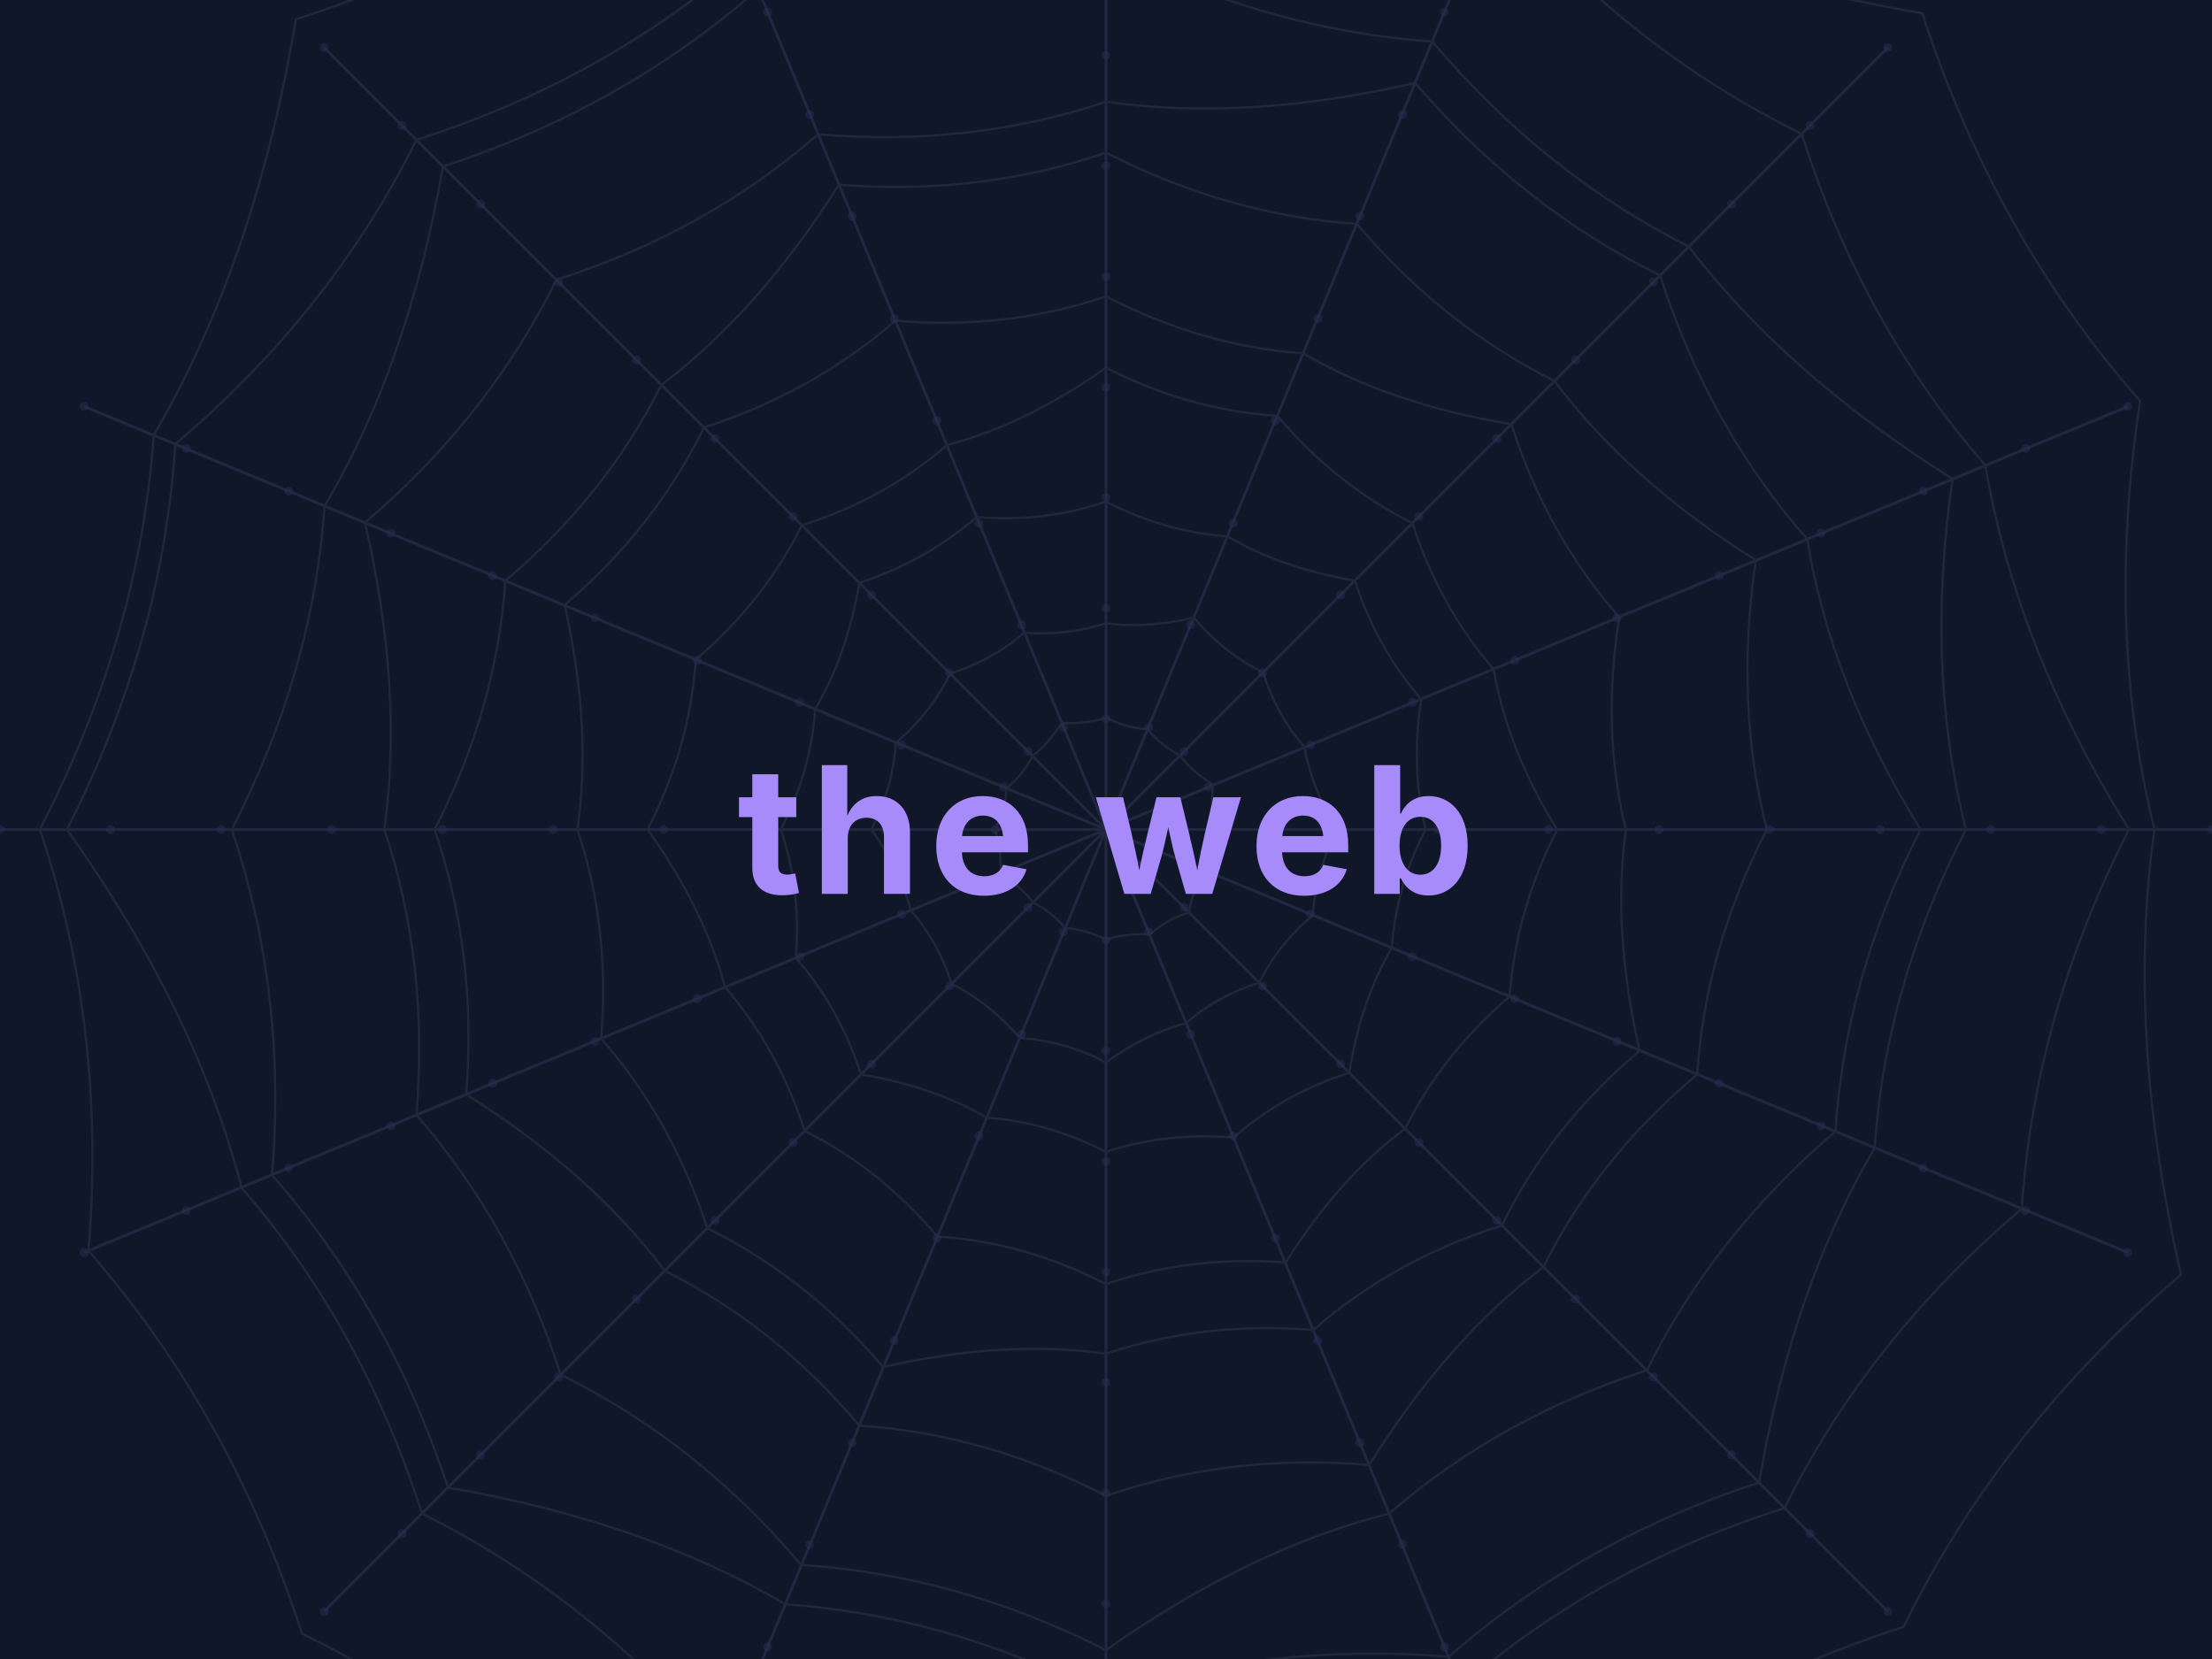
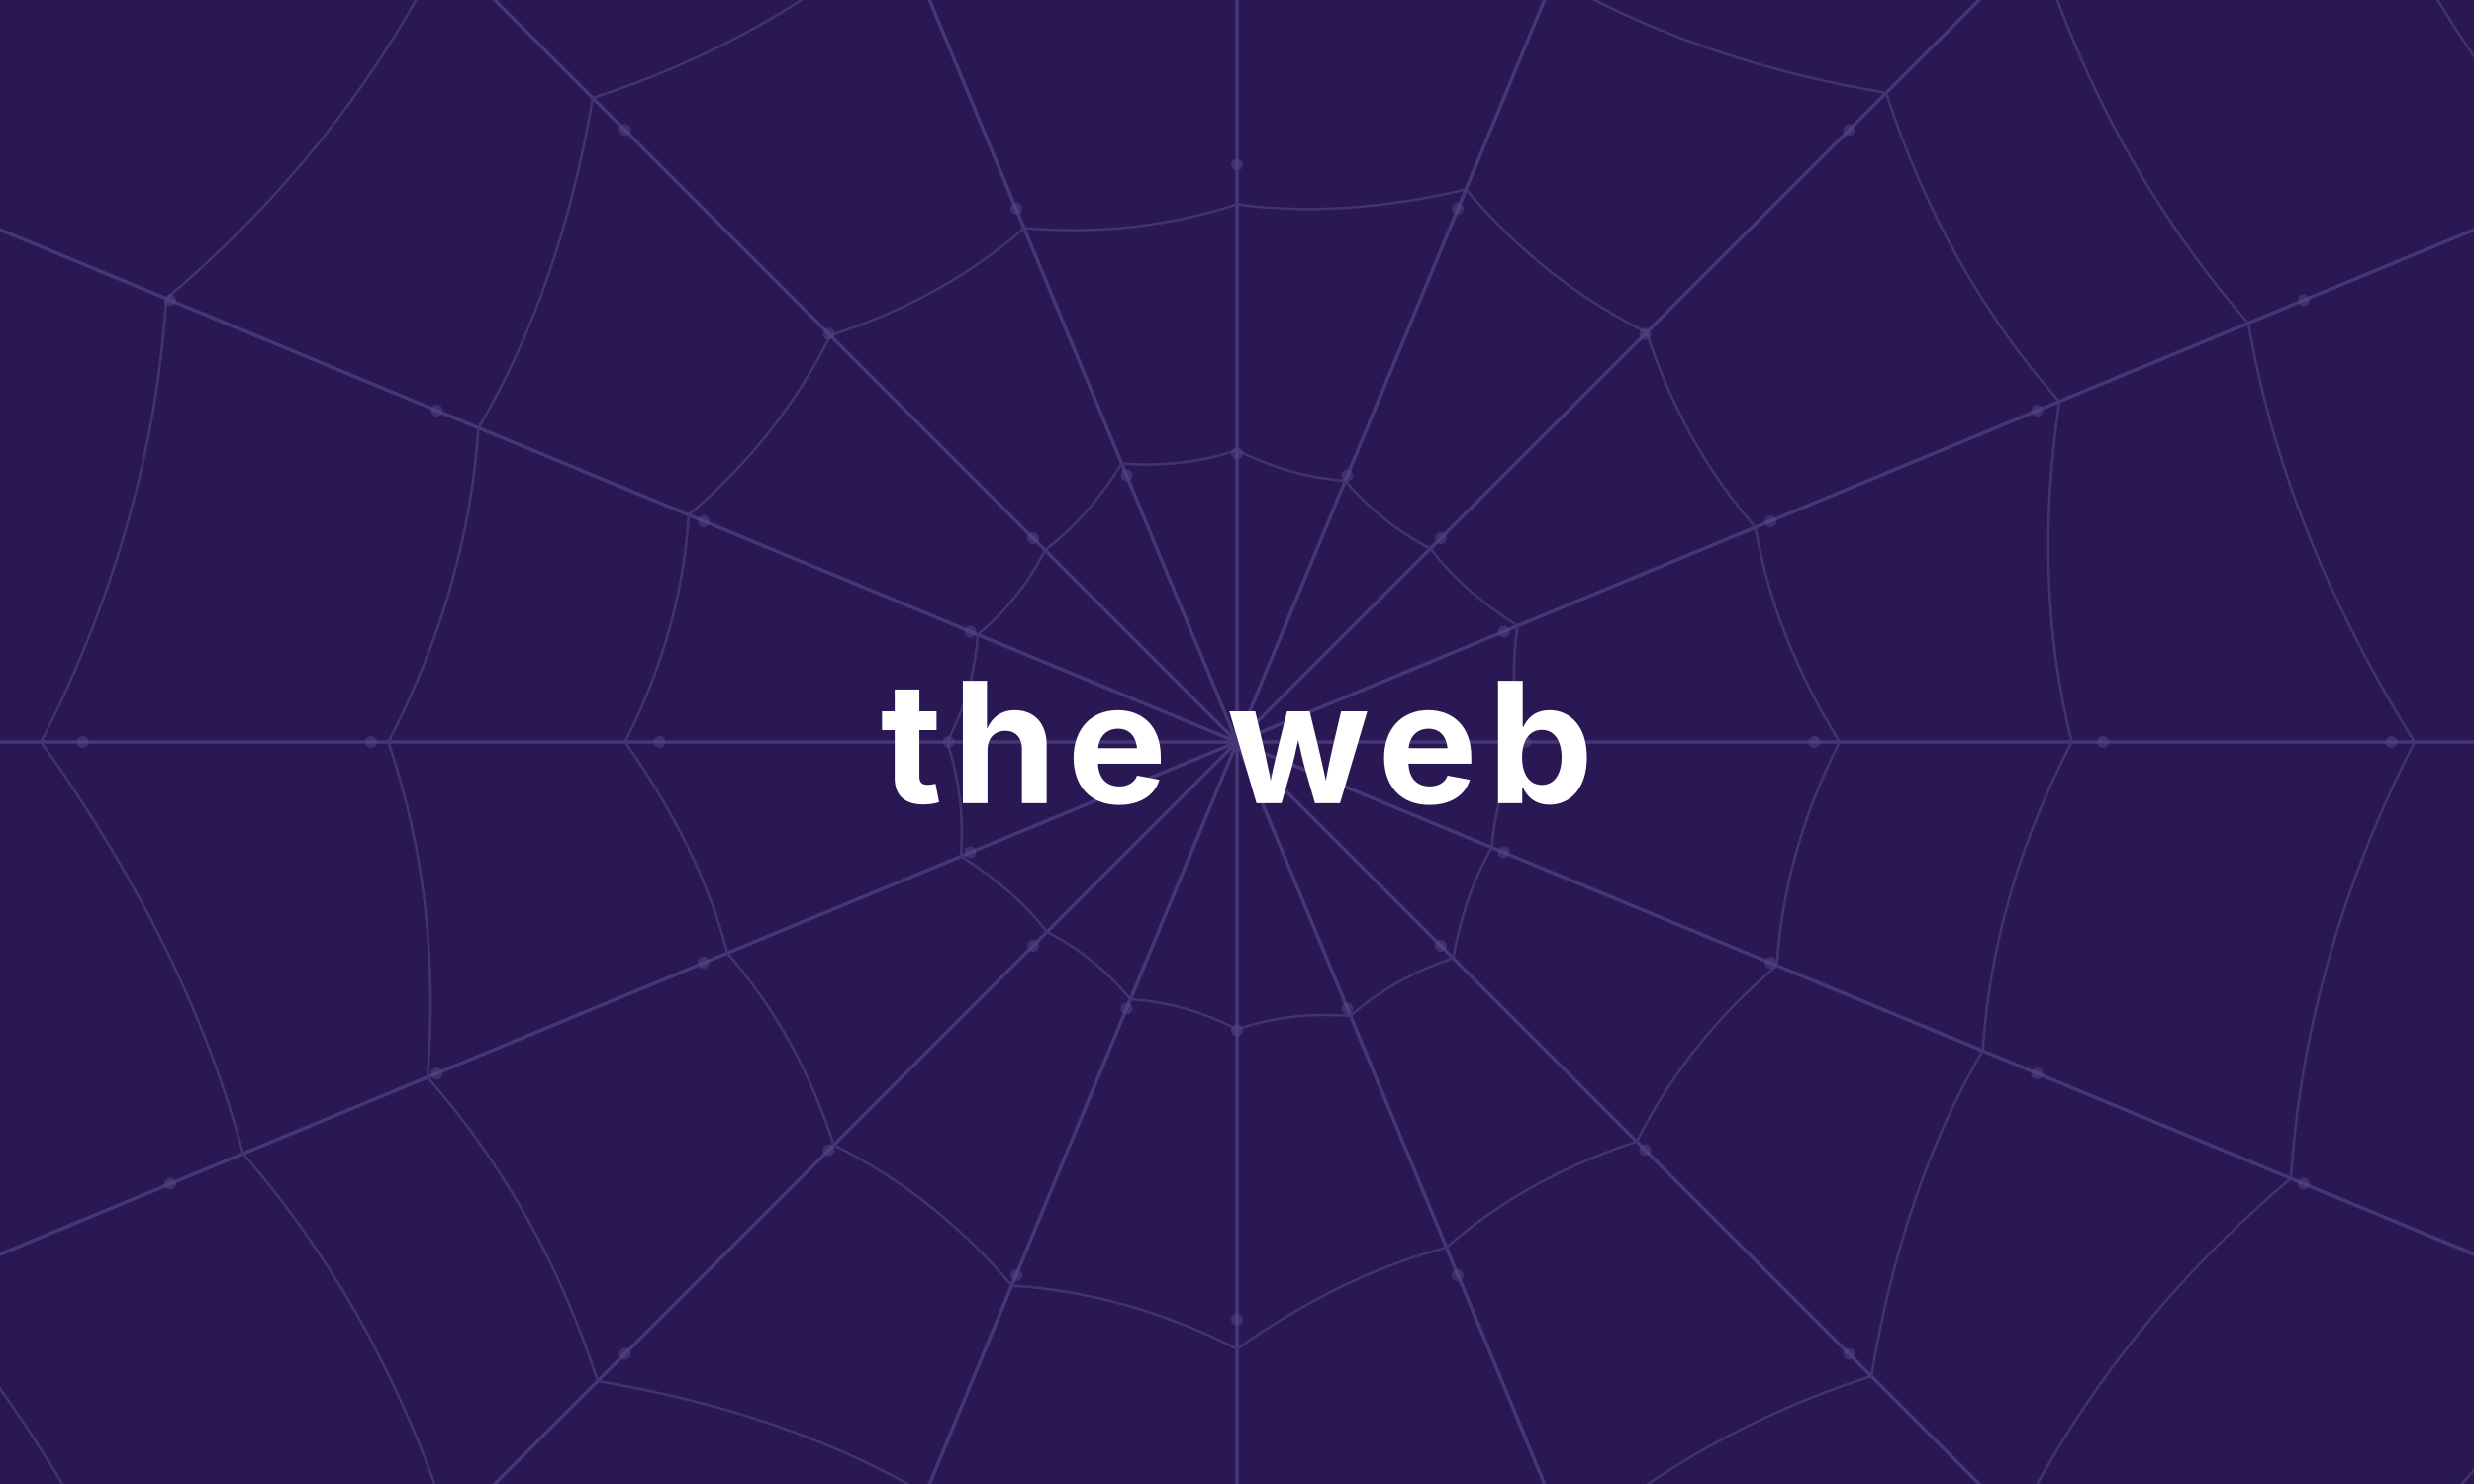
- <svg xmlns="http://www.w3.org/2000/svg" viewBox="0 0 400 300" width="400" height="300">
-   <rect width="400" height="300" fill="#0f1729" />
-   <g opacity="0.18">
-     <line x1="200" y1="150" x2="400.0" y2="150.0" stroke="#7c6fad" stroke-width="0.5" />
-     <line x1="200" y1="150" x2="384.8" y2="226.5" stroke="#7c6fad" stroke-width="0.5" />
-     <line x1="200" y1="150" x2="341.4" y2="291.4" stroke="#7c6fad" stroke-width="0.5" />
-     <line x1="200" y1="150" x2="276.5" y2="334.8" stroke="#7c6fad" stroke-width="0.5" />
-     <line x1="200" y1="150" x2="200.0" y2="350.0" stroke="#7c6fad" stroke-width="0.5" />
-     <line x1="200" y1="150" x2="123.5" y2="334.8" stroke="#7c6fad" stroke-width="0.5" />
-     <line x1="200" y1="150" x2="58.6" y2="291.4" stroke="#7c6fad" stroke-width="0.5" />
-     <line x1="200" y1="150" x2="15.2" y2="226.5" stroke="#7c6fad" stroke-width="0.5" />
-     <line x1="200" y1="150" x2="0.0" y2="150.0" stroke="#7c6fad" stroke-width="0.5" />
-     <line x1="200" y1="150" x2="15.2" y2="73.5" stroke="#7c6fad" stroke-width="0.5" />
-     <line x1="200" y1="150" x2="58.6" y2="8.6" stroke="#7c6fad" stroke-width="0.5" />
-     <line x1="200" y1="150" x2="123.5" y2="-34.8" stroke="#7c6fad" stroke-width="0.5" />
-     <line x1="200" y1="150" x2="200.0" y2="-50.0" stroke="#7c6fad" stroke-width="0.5" />
-     <line x1="200" y1="150" x2="276.5" y2="-34.8" stroke="#7c6fad" stroke-width="0.5" />
-     <line x1="200" y1="150" x2="341.4" y2="8.6" stroke="#7c6fad" stroke-width="0.5" />
-     <line x1="200" y1="150" x2="384.8" y2="73.5" stroke="#7c6fad" stroke-width="0.5" />
-     <path d="M 219.8 150.0 Q 217.9 153.6 217.7 157.3 Q 215.8 160.5 215.0 165.0 Q 210.9 166.3 207.9 169.0 Q 203.7 168.7 200.0 169.9 Q 196.4 168.1 192.6 167.8 Q 190.1 164.8 186.8 163.2 Q 184.6 160.3 180.9 157.9 Q 181.2 153.7 179.9 150.0 Q 181.8 146.4 182.0 142.6 Q 185.1 140.0 186.7 136.7 Q 189.6 134.5 192.0 130.7 Q 196.2 131.0 200.0 129.8 Q 203.7 131.6 207.5 131.9 Q 210.1 134.9 213.4 136.6 Q 215.6 139.6 219.4 141.9 Q 218.8 146.3 219.8 150.0" fill="none" stroke="#6b7280" stroke-width="0.4" />
-     <path d="M 241.8 150.0 Q 237.9 157.5 237.4 165.5 Q 231.1 170.8 227.7 177.7 Q 220.1 180.1 214.5 185.0 Q 207.3 186.9 200.0 192.1 Q 192.4 188.2 184.4 187.7 Q 179.0 181.4 172.1 177.9 Q 169.6 170.3 164.7 164.6 Q 162.8 157.4 157.6 150.0 Q 161.5 142.3 162.0 134.3 Q 168.4 128.9 171.8 121.8 Q 179.5 119.4 185.2 114.4 Q 193.0 115.0 200.0 112.7 Q 207.2 113.7 215.9 111.7 Q 221.3 118.1 228.4 121.6 Q 230.9 129.4 235.9 135.1 Q 237.2 142.6 241.8 150.0" fill="none" stroke="#6b7280" stroke-width="0.4" />
-     <path d="M 257.8 150.0 Q 252.4 160.4 251.7 171.4 Q 246.1 180.8 244.0 194.0 Q 232.0 197.8 223.1 205.7 Q 210.9 204.7 200.0 208.3 Q 189.5 202.9 178.4 202.1 Q 168.9 196.5 155.7 194.3 Q 151.8 182.2 143.9 173.2 Q 144.9 161.0 141.2 150.0 Q 146.7 139.4 147.4 128.2 Q 153.1 118.7 155.4 105.4 Q 167.5 101.4 176.6 93.5 Q 189.0 94.5 200.0 90.7 Q 210.7 96.2 222.0 97.0 Q 231.6 102.7 245.0 105.0 Q 249.0 117.3 257.0 126.4 Q 255.1 139.0 257.8 150.0" fill="none" stroke="#6b7280" stroke-width="0.4" />
-     <path d="M 281.6 150.0 Q 274.1 164.7 273.0 180.2 Q 260.8 190.6 254.1 204.1 Q 242.1 213.0 232.5 228.3 Q 215.3 227.0 200.0 232.2 Q 185.2 224.6 169.5 223.6 Q 159.1 211.3 145.5 204.5 Q 140.7 189.6 131.1 178.5 Q 127.4 164.4 117.1 150.0 Q 124.8 135.0 125.8 119.3 Q 138.2 108.7 145.0 95.0 Q 160.1 90.2 171.2 80.5 Q 185.4 76.8 200.0 66.5 Q 215.1 74.2 231.0 75.2 Q 241.6 87.7 255.4 94.6 Q 260.3 109.7 270.1 121.0 Q 272.6 135.6 281.6 150.0" fill="none" stroke="#6b7280" stroke-width="0.4" />
-     <path d="M 294.0 150.0 Q 291.5 168.2 296.5 190.0 Q 280.3 203.7 271.6 221.6 Q 252.0 227.8 237.5 240.5 Q 217.7 238.9 200.0 244.8 Q 181.7 242.2 159.7 247.2 Q 145.9 231.0 127.9 222.1 Q 121.5 202.4 108.7 187.8 Q 110.4 167.8 104.4 150.0 Q 107.1 131.5 102.1 109.4 Q 118.4 95.5 127.3 77.3 Q 147.1 70.9 161.9 58.0 Q 182.0 59.7 200.0 53.6 Q 217.4 62.6 235.7 63.9 Q 251.4 73.1 273.3 76.7 Q 279.7 96.7 292.8 111.6 Q 289.6 132.2 294.0 150.0" fill="none" stroke="#6b7280" stroke-width="0.4" />
-     <path d="M 319.5 150.0 Q 308.4 171.6 306.9 194.3 Q 288.9 209.4 279.1 229.1 Q 261.7 242.3 247.6 264.9 Q 222.4 262.8 200.0 270.5 Q 178.3 259.3 155.4 257.8 Q 140.1 239.7 120.2 229.8 Q 107.0 212.2 84.3 197.9 Q 86.3 172.6 78.6 150.0 Q 89.8 128.1 91.4 105.0 Q 109.6 89.6 119.6 69.6 Q 137.3 56.2 151.7 33.4 Q 177.2 35.4 200.0 27.6 Q 222.1 38.9 245.4 40.5 Q 260.9 58.8 281.1 68.9 Q 294.5 86.8 317.5 101.3 Q 313.7 127.4 319.5 150.0" fill="none" stroke="#6b7280" stroke-width="0.4" />
-     <path d="M 347.3 150.0 Q 333.7 176.6 331.9 204.6 Q 309.9 223.4 297.8 247.8 Q 271.1 256.4 251.2 273.7 Q 225.9 280.1 200.0 298.4 Q 173.2 284.8 144.9 283.0 Q 126.0 260.7 101.4 248.6 Q 92.8 221.7 75.3 201.6 Q 77.6 174.3 69.5 150.0 Q 73.0 124.7 66.0 94.5 Q 88.4 75.4 100.6 50.6 Q 127.8 41.9 147.9 24.3 Q 175.5 26.6 200.0 18.4 Q 225.5 22.0 255.9 15.0 Q 275.2 37.5 300.2 49.8 Q 309.0 77.2 326.8 97.5 Q 331.1 123.9 347.3 150.0" fill="none" stroke="#6b7280" stroke-width="0.4" />
-     <path d="M 355.5 150.0 Q 341.0 178.1 339.0 207.6 Q 324.1 232.9 318.1 268.1 Q 285.9 278.6 262.0 299.6 Q 229.2 296.9 200.0 306.8 Q 171.7 292.2 142.0 290.1 Q 116.4 275.1 81.0 269.0 Q 70.4 236.6 49.2 212.5 Q 51.9 179.5 41.9 150.0 Q 56.6 121.5 58.7 91.5 Q 73.9 65.8 80.1 30.1 Q 112.8 19.4 137.1 -2.0 Q 170.3 0.7 200.0 -9.4 Q 228.8 5.4 259.0 7.5 Q 279.2 31.4 305.4 44.6 Q 323.1 67.8 353.1 86.6 Q 348.1 120.5 355.5 150.0" fill="none" stroke="#6b7280" stroke-width="0.4" />
-     <path d="M 385.0 150.0 Q 367.9 183.4 365.6 218.6 Q 337.9 242.1 322.7 272.7 Q 289.1 283.4 264.2 305.0 Q 232.5 313.3 200.0 336.5 Q 166.3 319.3 130.8 317.0 Q 107.1 289.0 76.3 273.7 Q 65.5 239.9 43.7 214.8 Q 35.4 182.7 12.1 150.0 Q 29.4 116.1 31.7 80.3 Q 59.9 56.4 75.3 25.3 Q 109.4 14.4 134.7 -7.7 Q 167.0 -15.9 200.0 -39.4 Q 234.2 -21.9 270.3 -19.6 Q 294.4 8.8 325.8 24.2 Q 336.7 58.6 359.0 84.1 Q 364.6 117.3 385.0 150.0" fill="none" stroke="#6b7280" stroke-width="0.4" />
-     <path d="M 389.6 150.0 Q 384.4 186.7 394.4 230.5 Q 361.9 258.2 344.2 294.2 Q 304.9 306.9 275.6 332.6 Q 235.7 329.2 200.0 341.2 Q 163.0 335.9 118.9 345.9 Q 91.0 313.2 54.6 295.4 Q 41.8 255.7 16.0 226.2 Q 19.3 185.9 7.2 150.0 Q 25.2 115.2 27.8 78.7 Q 46.2 47.2 53.5 3.5 Q 93.5 -9.4 123.2 -35.5 Q 163.8 -32.2 200.0 -44.4 Q 235.1 -26.3 271.9 -23.7 Q 303.6 -5.1 347.6 2.4 Q 360.7 42.6 387.0 72.5 Q 380.7 114.1 389.6 150.0" fill="none" stroke="#6b7280" stroke-width="0.4" />
-     <circle cx="220.0" cy="150.0" r="0.8" fill="#a78bfa" opacity="0.5" />
-     <circle cx="240.0" cy="150.0" r="0.8" fill="#a78bfa" opacity="0.5" />
-     <circle cx="260.0" cy="150.0" r="0.8" fill="#a78bfa" opacity="0.5" />
-     <circle cx="280.0" cy="150.0" r="0.8" fill="#a78bfa" opacity="0.5" />
-     <circle cx="300.0" cy="150.0" r="0.8" fill="#a78bfa" opacity="0.5" />
-     <circle cx="320.0" cy="150.0" r="0.8" fill="#a78bfa" opacity="0.5" />
-     <circle cx="340.0" cy="150.0" r="0.8" fill="#a78bfa" opacity="0.5" />
-     <circle cx="360.0" cy="150.0" r="0.8" fill="#a78bfa" opacity="0.5" />
-     <circle cx="380.0" cy="150.0" r="0.8" fill="#a78bfa" opacity="0.5" />
-     <circle cx="400.0" cy="150.0" r="0.8" fill="#a78bfa" opacity="0.5" />
-     <circle cx="218.5" cy="157.7" r="0.8" fill="#a78bfa" opacity="0.5" />
-     <circle cx="237.0" cy="165.3" r="0.8" fill="#a78bfa" opacity="0.5" />
-     <circle cx="255.4" cy="173.0" r="0.8" fill="#a78bfa" opacity="0.5" />
-     <circle cx="273.9" cy="180.6" r="0.8" fill="#a78bfa" opacity="0.5" />
-     <circle cx="292.4" cy="188.3" r="0.8" fill="#a78bfa" opacity="0.5" />
-     <circle cx="310.9" cy="195.9" r="0.8" fill="#a78bfa" opacity="0.5" />
-     <circle cx="329.3" cy="203.6" r="0.8" fill="#a78bfa" opacity="0.5" />
-     <circle cx="347.8" cy="211.2" r="0.8" fill="#a78bfa" opacity="0.5" />
-     <circle cx="366.3" cy="218.9" r="0.8" fill="#a78bfa" opacity="0.5" />
-     <circle cx="384.8" cy="226.5" r="0.8" fill="#a78bfa" opacity="0.5" />
-     <circle cx="214.1" cy="164.1" r="0.8" fill="#a78bfa" opacity="0.5" />
-     <circle cx="228.3" cy="178.3" r="0.8" fill="#a78bfa" opacity="0.5" />
-     <circle cx="242.4" cy="192.4" r="0.8" fill="#a78bfa" opacity="0.5" />
-     <circle cx="256.6" cy="206.6" r="0.8" fill="#a78bfa" opacity="0.5" />
-     <circle cx="270.7" cy="220.7" r="0.8" fill="#a78bfa" opacity="0.5" />
-     <circle cx="284.9" cy="234.9" r="0.8" fill="#a78bfa" opacity="0.5" />
-     <circle cx="299.0" cy="249.0" r="0.8" fill="#a78bfa" opacity="0.5" />
-     <circle cx="313.1" cy="263.1" r="0.8" fill="#a78bfa" opacity="0.5" />
-     <circle cx="327.3" cy="277.3" r="0.8" fill="#a78bfa" opacity="0.5" />
-     <circle cx="341.4" cy="291.4" r="0.8" fill="#a78bfa" opacity="0.5" />
-     <circle cx="207.7" cy="168.5" r="0.8" fill="#a78bfa" opacity="0.5" />
-     <circle cx="215.3" cy="187.0" r="0.8" fill="#a78bfa" opacity="0.5" />
-     <circle cx="223.0" cy="205.4" r="0.8" fill="#a78bfa" opacity="0.5" />
-     <circle cx="230.6" cy="223.9" r="0.8" fill="#a78bfa" opacity="0.5" />
-     <circle cx="238.3" cy="242.4" r="0.8" fill="#a78bfa" opacity="0.5" />
-     <circle cx="245.9" cy="260.9" r="0.8" fill="#a78bfa" opacity="0.5" />
-     <circle cx="253.6" cy="279.3" r="0.8" fill="#a78bfa" opacity="0.5" />
-     <circle cx="261.2" cy="297.8" r="0.8" fill="#a78bfa" opacity="0.5" />
-     <circle cx="268.9" cy="316.3" r="0.8" fill="#a78bfa" opacity="0.5" />
-     <circle cx="276.5" cy="334.8" r="0.8" fill="#a78bfa" opacity="0.5" />
-     <circle cx="200.0" cy="170.0" r="0.8" fill="#a78bfa" opacity="0.5" />
-     <circle cx="200.0" cy="190.0" r="0.8" fill="#a78bfa" opacity="0.5" />
-     <circle cx="200.0" cy="210.0" r="0.8" fill="#a78bfa" opacity="0.5" />
-     <circle cx="200.0" cy="230.0" r="0.8" fill="#a78bfa" opacity="0.5" />
-     <circle cx="200.0" cy="250.0" r="0.8" fill="#a78bfa" opacity="0.5" />
-     <circle cx="200.0" cy="270.0" r="0.8" fill="#a78bfa" opacity="0.5" />
-     <circle cx="200.0" cy="290.0" r="0.8" fill="#a78bfa" opacity="0.5" />
-     <circle cx="200.0" cy="310.0" r="0.8" fill="#a78bfa" opacity="0.5" />
-     <circle cx="200.0" cy="330.0" r="0.8" fill="#a78bfa" opacity="0.5" />
-     <circle cx="200.0" cy="350.0" r="0.8" fill="#a78bfa" opacity="0.5" />
-     <circle cx="192.3" cy="168.5" r="0.8" fill="#a78bfa" opacity="0.5" />
-     <circle cx="184.7" cy="187.0" r="0.8" fill="#a78bfa" opacity="0.5" />
-     <circle cx="177.0" cy="205.4" r="0.8" fill="#a78bfa" opacity="0.5" />
-     <circle cx="169.4" cy="223.9" r="0.8" fill="#a78bfa" opacity="0.5" />
-     <circle cx="161.7" cy="242.4" r="0.8" fill="#a78bfa" opacity="0.5" />
-     <circle cx="154.1" cy="260.9" r="0.8" fill="#a78bfa" opacity="0.5" />
-     <circle cx="146.4" cy="279.3" r="0.8" fill="#a78bfa" opacity="0.5" />
-     <circle cx="138.8" cy="297.8" r="0.8" fill="#a78bfa" opacity="0.5" />
-     <circle cx="131.1" cy="316.3" r="0.8" fill="#a78bfa" opacity="0.5" />
-     <circle cx="123.5" cy="334.8" r="0.8" fill="#a78bfa" opacity="0.5" />
-     <circle cx="185.9" cy="164.1" r="0.8" fill="#a78bfa" opacity="0.5" />
-     <circle cx="171.7" cy="178.3" r="0.8" fill="#a78bfa" opacity="0.5" />
-     <circle cx="157.6" cy="192.4" r="0.8" fill="#a78bfa" opacity="0.5" />
-     <circle cx="143.4" cy="206.6" r="0.8" fill="#a78bfa" opacity="0.5" />
-     <circle cx="129.3" cy="220.7" r="0.8" fill="#a78bfa" opacity="0.5" />
-     <circle cx="115.1" cy="234.9" r="0.8" fill="#a78bfa" opacity="0.5" />
-     <circle cx="101.0" cy="249.0" r="0.8" fill="#a78bfa" opacity="0.5" />
-     <circle cx="86.9" cy="263.1" r="0.8" fill="#a78bfa" opacity="0.5" />
-     <circle cx="72.7" cy="277.3" r="0.8" fill="#a78bfa" opacity="0.5" />
-     <circle cx="58.6" cy="291.4" r="0.8" fill="#a78bfa" opacity="0.5" />
-     <circle cx="181.5" cy="157.7" r="0.8" fill="#a78bfa" opacity="0.5" />
-     <circle cx="163.0" cy="165.3" r="0.8" fill="#a78bfa" opacity="0.5" />
-     <circle cx="144.6" cy="173.0" r="0.8" fill="#a78bfa" opacity="0.5" />
-     <circle cx="126.1" cy="180.6" r="0.8" fill="#a78bfa" opacity="0.5" />
-     <circle cx="107.6" cy="188.3" r="0.8" fill="#a78bfa" opacity="0.5" />
-     <circle cx="89.1" cy="195.9" r="0.8" fill="#a78bfa" opacity="0.5" />
-     <circle cx="70.7" cy="203.6" r="0.8" fill="#a78bfa" opacity="0.5" />
-     <circle cx="52.2" cy="211.2" r="0.8" fill="#a78bfa" opacity="0.5" />
-     <circle cx="33.7" cy="218.9" r="0.8" fill="#a78bfa" opacity="0.5" />
-     <circle cx="15.2" cy="226.5" r="0.8" fill="#a78bfa" opacity="0.5" />
-     <circle cx="180.0" cy="150.0" r="0.8" fill="#a78bfa" opacity="0.5" />
-     <circle cx="160.0" cy="150.0" r="0.8" fill="#a78bfa" opacity="0.5" />
-     <circle cx="140.0" cy="150.0" r="0.8" fill="#a78bfa" opacity="0.5" />
-     <circle cx="120.0" cy="150.0" r="0.8" fill="#a78bfa" opacity="0.5" />
-     <circle cx="100.0" cy="150.0" r="0.8" fill="#a78bfa" opacity="0.5" />
-     <circle cx="80.0" cy="150.0" r="0.8" fill="#a78bfa" opacity="0.5" />
-     <circle cx="60.0" cy="150.0" r="0.8" fill="#a78bfa" opacity="0.5" />
-     <circle cx="40.0" cy="150.0" r="0.8" fill="#a78bfa" opacity="0.5" />
-     <circle cx="20.0" cy="150.0" r="0.8" fill="#a78bfa" opacity="0.5" />
-     <circle cx="0.0" cy="150.0" r="0.8" fill="#a78bfa" opacity="0.5" />
-     <circle cx="181.5" cy="142.3" r="0.8" fill="#a78bfa" opacity="0.5" />
-     <circle cx="163.0" cy="134.7" r="0.8" fill="#a78bfa" opacity="0.5" />
-     <circle cx="144.6" cy="127.0" r="0.8" fill="#a78bfa" opacity="0.5" />
-     <circle cx="126.1" cy="119.4" r="0.8" fill="#a78bfa" opacity="0.5" />
-     <circle cx="107.6" cy="111.7" r="0.8" fill="#a78bfa" opacity="0.5" />
-     <circle cx="89.1" cy="104.1" r="0.8" fill="#a78bfa" opacity="0.5" />
-     <circle cx="70.7" cy="96.4" r="0.8" fill="#a78bfa" opacity="0.5" />
-     <circle cx="52.2" cy="88.8" r="0.8" fill="#a78bfa" opacity="0.5" />
-     <circle cx="33.7" cy="81.1" r="0.8" fill="#a78bfa" opacity="0.5" />
-     <circle cx="15.2" cy="73.5" r="0.8" fill="#a78bfa" opacity="0.5" />
-     <circle cx="185.9" cy="135.9" r="0.8" fill="#a78bfa" opacity="0.5" />
-     <circle cx="171.7" cy="121.7" r="0.8" fill="#a78bfa" opacity="0.5" />
-     <circle cx="157.6" cy="107.6" r="0.8" fill="#a78bfa" opacity="0.5" />
-     <circle cx="143.4" cy="93.4" r="0.8" fill="#a78bfa" opacity="0.5" />
-     <circle cx="129.3" cy="79.3" r="0.8" fill="#a78bfa" opacity="0.5" />
-     <circle cx="115.1" cy="65.1" r="0.8" fill="#a78bfa" opacity="0.5" />
-     <circle cx="101.0" cy="51.0" r="0.8" fill="#a78bfa" opacity="0.5" />
-     <circle cx="86.9" cy="36.9" r="0.8" fill="#a78bfa" opacity="0.5" />
-     <circle cx="72.7" cy="22.7" r="0.8" fill="#a78bfa" opacity="0.5" />
-     <circle cx="58.6" cy="8.6" r="0.8" fill="#a78bfa" opacity="0.5" />
-     <circle cx="192.3" cy="131.5" r="0.8" fill="#a78bfa" opacity="0.5" />
-     <circle cx="184.7" cy="113.0" r="0.8" fill="#a78bfa" opacity="0.5" />
-     <circle cx="177.0" cy="94.6" r="0.8" fill="#a78bfa" opacity="0.5" />
-     <circle cx="169.4" cy="76.1" r="0.8" fill="#a78bfa" opacity="0.5" />
-     <circle cx="161.7" cy="57.6" r="0.8" fill="#a78bfa" opacity="0.5" />
-     <circle cx="154.1" cy="39.1" r="0.8" fill="#a78bfa" opacity="0.5" />
-     <circle cx="146.4" cy="20.7" r="0.8" fill="#a78bfa" opacity="0.5" />
-     <circle cx="138.8" cy="2.2" r="0.8" fill="#a78bfa" opacity="0.5" />
-     <circle cx="131.1" cy="-16.3" r="0.8" fill="#a78bfa" opacity="0.5" />
-     <circle cx="123.5" cy="-34.8" r="0.8" fill="#a78bfa" opacity="0.5" />
-     <circle cx="200.0" cy="130.0" r="0.8" fill="#a78bfa" opacity="0.5" />
-     <circle cx="200.0" cy="110.0" r="0.8" fill="#a78bfa" opacity="0.5" />
-     <circle cx="200.0" cy="90.0" r="0.8" fill="#a78bfa" opacity="0.5" />
-     <circle cx="200.0" cy="70.0" r="0.8" fill="#a78bfa" opacity="0.5" />
-     <circle cx="200.0" cy="50.0" r="0.8" fill="#a78bfa" opacity="0.5" />
-     <circle cx="200.0" cy="30.0" r="0.8" fill="#a78bfa" opacity="0.5" />
-     <circle cx="200.0" cy="10.0" r="0.8" fill="#a78bfa" opacity="0.5" />
-     <circle cx="200.0" cy="-10.0" r="0.8" fill="#a78bfa" opacity="0.5" />
-     <circle cx="200.0" cy="-30.0" r="0.8" fill="#a78bfa" opacity="0.5" />
-     <circle cx="200.0" cy="-50.0" r="0.8" fill="#a78bfa" opacity="0.5" />
-     <circle cx="207.7" cy="131.5" r="0.8" fill="#a78bfa" opacity="0.5" />
-     <circle cx="215.3" cy="113.0" r="0.8" fill="#a78bfa" opacity="0.5" />
-     <circle cx="223.0" cy="94.6" r="0.8" fill="#a78bfa" opacity="0.5" />
-     <circle cx="230.6" cy="76.1" r="0.8" fill="#a78bfa" opacity="0.5" />
-     <circle cx="238.3" cy="57.6" r="0.8" fill="#a78bfa" opacity="0.5" />
-     <circle cx="245.9" cy="39.1" r="0.8" fill="#a78bfa" opacity="0.5" />
-     <circle cx="253.6" cy="20.7" r="0.8" fill="#a78bfa" opacity="0.5" />
-     <circle cx="261.2" cy="2.2" r="0.8" fill="#a78bfa" opacity="0.5" />
-     <circle cx="268.9" cy="-16.3" r="0.8" fill="#a78bfa" opacity="0.5" />
-     <circle cx="276.5" cy="-34.8" r="0.8" fill="#a78bfa" opacity="0.5" />
-     <circle cx="214.1" cy="135.9" r="0.8" fill="#a78bfa" opacity="0.5" />
-     <circle cx="228.3" cy="121.7" r="0.8" fill="#a78bfa" opacity="0.5" />
-     <circle cx="242.4" cy="107.6" r="0.8" fill="#a78bfa" opacity="0.5" />
-     <circle cx="256.6" cy="93.4" r="0.8" fill="#a78bfa" opacity="0.5" />
-     <circle cx="270.7" cy="79.3" r="0.8" fill="#a78bfa" opacity="0.5" />
-     <circle cx="284.9" cy="65.1" r="0.8" fill="#a78bfa" opacity="0.5" />
-     <circle cx="299.0" cy="51.0" r="0.8" fill="#a78bfa" opacity="0.5" />
-     <circle cx="313.1" cy="36.9" r="0.8" fill="#a78bfa" opacity="0.5" />
-     <circle cx="327.3" cy="22.7" r="0.8" fill="#a78bfa" opacity="0.5" />
-     <circle cx="341.4" cy="8.6" r="0.8" fill="#a78bfa" opacity="0.5" />
-     <circle cx="218.5" cy="142.3" r="0.8" fill="#a78bfa" opacity="0.5" />
-     <circle cx="237.0" cy="134.7" r="0.8" fill="#a78bfa" opacity="0.5" />
-     <circle cx="255.4" cy="127.0" r="0.8" fill="#a78bfa" opacity="0.5" />
-     <circle cx="273.9" cy="119.4" r="0.8" fill="#a78bfa" opacity="0.5" />
-     <circle cx="292.4" cy="111.7" r="0.8" fill="#a78bfa" opacity="0.5" />
-     <circle cx="310.9" cy="104.1" r="0.8" fill="#a78bfa" opacity="0.5" />
-     <circle cx="329.3" cy="96.4" r="0.8" fill="#a78bfa" opacity="0.5" />
-     <circle cx="347.8" cy="88.8" r="0.8" fill="#a78bfa" opacity="0.5" />
-     <circle cx="366.3" cy="81.1" r="0.8" fill="#a78bfa" opacity="0.5" />
-     <circle cx="384.8" cy="73.5" r="0.8" fill="#a78bfa" opacity="0.5" />
+ <svg xmlns="http://www.w3.org/2000/svg" viewBox="0 0 500 300" width="500" height="300">
+   <rect width="500" height="300" fill="#2a1854" />
+   <g opacity="0.3">
+     <line x1="250" y1="150" x2="950.0" y2="150.0" stroke="#8b7cc8" stroke-width="0.7" />
+     <line x1="250" y1="150" x2="896.7" y2="417.9" stroke="#8b7cc8" stroke-width="0.7" />
+     <line x1="250" y1="150" x2="745.0" y2="645.0" stroke="#8b7cc8" stroke-width="0.7" />
+     <line x1="250" y1="150" x2="517.9" y2="796.7" stroke="#8b7cc8" stroke-width="0.7" />
+     <line x1="250" y1="150" x2="250.0" y2="850.0" stroke="#8b7cc8" stroke-width="0.7" />
+     <line x1="250" y1="150" x2="-17.9" y2="796.7" stroke="#8b7cc8" stroke-width="0.7" />
+     <line x1="250" y1="150" x2="-245.0" y2="645.0" stroke="#8b7cc8" stroke-width="0.7" />
+     <line x1="250" y1="150" x2="-396.7" y2="417.9" stroke="#8b7cc8" stroke-width="0.7" />
+     <line x1="250" y1="150" x2="-450.0" y2="150.0" stroke="#8b7cc8" stroke-width="0.7" />
+     <line x1="250" y1="150" x2="-396.7" y2="-117.9" stroke="#8b7cc8" stroke-width="0.7" />
+     <line x1="250" y1="150" x2="-245.0" y2="-345.0" stroke="#8b7cc8" stroke-width="0.7" />
+     <line x1="250" y1="150" x2="-17.9" y2="-496.7" stroke="#8b7cc8" stroke-width="0.7" />
+     <line x1="250" y1="150" x2="250.0" y2="-550.0" stroke="#8b7cc8" stroke-width="0.7" />
+     <line x1="250" y1="150" x2="517.9" y2="-496.7" stroke="#8b7cc8" stroke-width="0.7" />
+     <line x1="250" y1="150" x2="745.0" y2="-345.0" stroke="#8b7cc8" stroke-width="0.7" />
+     <line x1="250" y1="150" x2="896.7" y2="-117.9" stroke="#8b7cc8" stroke-width="0.7" />
+     <path d="M 307.6 150.0 Q 302.3 160.4 301.5 171.3 Q 296.0 180.7 293.7 193.7 Q 281.8 197.6 272.9 205.4 Q 260.8 204.4 250.0 208.1 Q 239.5 202.7 228.5 202.0 Q 221.1 193.2 211.6 188.4 Q 205.1 180.0 194.2 173.1 Q 195.1 160.9 191.4 150.0 Q 196.9 139.4 197.6 128.3 Q 206.4 120.9 211.2 111.2 Q 219.8 104.8 226.7 93.7 Q 239.0 94.7 250.0 91.0 Q 260.7 96.4 271.9 97.2 Q 279.4 106.0 289.1 110.9 Q 295.6 119.5 306.7 126.5 Q 304.9 139.1 307.6 150.0 " fill="none" stroke="#7c6fad" stroke-width="0.5" />
+     <path d="M 371.8 150.0 Q 360.6 172.0 359.1 195.2 Q 340.8 210.7 330.8 230.8 Q 308.7 237.9 292.3 252.2 Q 271.4 257.6 250.0 272.7 Q 227.8 261.4 204.5 259.9 Q 188.8 241.5 168.5 231.5 Q 161.4 209.2 147.0 192.7 Q 141.6 171.6 126.3 150.0 Q 137.7 127.7 139.2 104.1 Q 157.7 88.3 167.8 67.8 Q 190.3 60.6 207.0 46.1 Q 229.7 48.0 250.0 41.3 Q 271.1 44.2 296.3 38.3 Q 312.1 57.0 332.8 67.2 Q 340.1 89.8 354.8 106.6 Q 358.4 128.4 371.8 150.0 " fill="none" stroke="#7c6fad" stroke-width="0.5" />
+     <path d="M 418.7 150.0 Q 402.9 180.4 400.7 212.4 Q 384.6 239.9 378.2 278.2 Q 343.2 289.5 317.2 312.3 Q 281.7 309.4 250.0 320.1 Q 219.3 304.2 187.0 302.0 Q 159.3 285.7 120.8 279.2 Q 109.4 244.0 86.4 217.8 Q 89.3 182.0 78.5 150.0 Q 94.5 119.1 96.7 86.5 Q 113.2 58.6 119.8 19.8 Q 155.3 8.3 181.7 -14.9 Q 217.8 -12.0 250.0 -22.9 Q 281.2 -6.8 314.0 -4.6 Q 342.1 12.1 381.2 18.8 Q 392.8 54.6 416.2 81.2 Q 410.7 118.0 418.7 150.0 " fill="none" stroke="#7c6fad" stroke-width="0.5" />
+     <path d="M 488.0 150.0 Q 466.0 193.0 463.0 238.2 Q 427.3 268.4 407.7 307.7 Q 372.8 333.8 344.7 378.5 Q 294.7 374.6 250.0 389.9 Q 206.7 367.7 161.1 364.7 Q 130.6 328.7 90.9 309.1 Q 77.1 265.5 49.1 233.2 Q 38.3 192.1 8.3 150.0 Q 30.6 106.4 33.6 60.4 Q 69.8 29.6 89.6 -10.4 Q 133.5 -24.3 166.1 -52.6 Q 207.6 -63.4 250.0 -93.6 Q 294.0 -71.1 340.4 -68.2 Q 371.4 -31.6 411.7 -11.7 Q 425.8 32.5 454.4 65.4 Q 461.7 107.9 488.0 150.0 " fill="none" stroke="#7c6fad" stroke-width="0.5" />
+     <path d="M 524.2 150.0 Q 516.7 203.1 531.3 266.5 Q 484.3 306.6 458.7 358.7 Q 401.7 377.0 359.4 414.1 Q 301.6 409.2 250.0 426.5 Q 196.5 418.9 132.6 433.5 Q 92.2 386.2 39.6 360.4 Q 21.1 302.9 -16.2 260.3 Q -11.4 202.0 -28.8 150.0 Q -21.0 96.1 -35.6 31.7 Q 12.0 -9.0 38.0 -62.0 Q 95.9 -80.7 138.8 -118.4 Q 197.6 -113.5 250.0 -131.2 Q 300.7 -104.9 354.0 -101.1 Q 399.9 -74.3 463.7 -63.7 Q 482.5 -5.4 520.5 37.9 Q 511.4 98.0 524.2 150.0 " fill="none" stroke="#7c6fad" stroke-width="0.5" />
+     <path d="M 598.6 150.0 Q 566.2 212.9 561.7 279.1 Q 509.3 323.3 480.7 380.7 Q 429.9 419.2 388.8 485.0 Q 315.5 479.1 250.0 501.4 Q 186.6 468.8 119.8 464.3 Q 75.3 411.5 17.4 382.6 Q -21.4 331.3 -87.6 289.8 Q -81.7 216.0 -104.2 150.0 Q -71.4 86.1 -66.9 18.7 Q -13.7 -26.2 15.4 -84.6 Q 67.2 -123.6 109.1 -190.2 Q 183.5 -184.3 250.0 -207.0 Q 314.4 -174.0 382.3 -169.5 Q 427.7 -115.9 486.6 -86.6 Q 525.7 -34.2 592.8 8.0 Q 581.7 84.0 598.6 150.0 " fill="none" stroke="#7c6fad" stroke-width="0.5" />
+     <path d="M 679.6 150.0 Q 640.0 227.6 634.8 309.4 Q 570.4 364.1 535.3 435.3 Q 457.3 460.2 399.4 510.7 Q 325.5 529.5 250.0 582.8 Q 171.8 543.0 89.4 537.8 Q 34.2 473.0 -37.6 437.6 Q -62.8 359.0 -113.7 300.6 Q -106.9 221.0 -130.6 150.0 Q -120.4 76.3 -140.8 -11.9 Q -75.5 -67.5 -39.9 -139.9 Q 39.3 -165.3 98.1 -216.7 Q 178.4 -209.9 250.0 -233.8 Q 324.3 -223.4 413.1 -243.8 Q 469.2 -178.1 542.2 -142.2 Q 567.9 -62.4 619.7 -3.1 Q 632.5 73.9 679.6 150.0 " fill="none" stroke="#7c6fad" stroke-width="0.5" />
+     <path d="M 703.6 150.0 Q 661.3 231.8 655.3 317.9 Q 611.8 391.8 594.5 494.5 Q 500.5 525.0 430.7 586.3 Q 335.2 578.5 250.0 607.3 Q 167.5 564.7 80.7 558.7 Q 6.3 514.7 -97.1 497.1 Q -127.9 402.5 -189.8 332.2 Q -182.0 235.9 -211.1 150.0 Q -168.2 66.8 -162.2 -20.7 Q -117.7 -95.7 -99.8 -199.8 Q -4.4 -230.8 66.4 -293.2 Q 163.4 -285.4 250.0 -314.8 Q 333.9 -271.6 422.2 -265.6 Q 481.0 -195.8 557.5 -157.5 Q 608.9 -89.8 696.7 -35.0 Q 682.0 64.1 703.6 150.0 " fill="none" stroke="#7c6fad" stroke-width="0.5" />
+     <path d="M 789.7 150.0 Q 739.8 247.4 733.1 350.1 Q 652.1 418.7 607.9 507.9 Q 509.9 539.0 437.2 602.1 Q 344.7 626.3 250.0 693.9 Q 151.8 643.7 48.3 637.0 Q -20.9 555.4 -110.8 510.8 Q -142.3 412.1 -205.9 338.9 Q -230.1 245.5 -298.1 150.0 Q -247.6 51.0 -240.9 -53.3 Q -158.7 -123.1 -113.8 -213.8 Q -14.3 -245.6 59.5 -309.8 Q 153.7 -334.0 250.0 -402.3 Q 349.7 -351.4 454.9 -344.7 Q 525.3 -262.0 616.8 -216.8 Q 648.8 -116.5 713.7 -42.1 Q 730.1 54.5 789.7 150.0 " fill="none" stroke="#7c6fad" stroke-width="0.5" />
+     <path d="M 803.0 150.0 Q 787.8 257.0 817.0 384.8 Q 722.3 465.6 670.7 570.7 Q 555.9 607.7 470.6 682.5 Q 354.0 672.7 250.0 707.7 Q 142.2 692.1 13.4 721.3 Q -68.0 626.0 -174.0 574.0 Q -211.4 458.3 -286.8 372.3 Q -277.0 254.8 -312.3 150.0 Q -259.8 48.6 -252.3 -58.1 Q -198.6 -149.8 -177.3 -277.3 Q -60.7 -315.0 25.9 -391.1 Q 144.3 -381.3 250.0 -417.0 Q 352.3 -364.1 459.8 -356.6 Q 552.2 -302.3 680.6 -280.6 Q 718.7 -163.2 795.4 -75.9 Q 777.0 45.2 803.0 150.0 " fill="none" stroke="#7c6fad" stroke-width="0.5" />
+     <path d="M 894.2 150.0 Q 834.5 266.3 826.2 388.7 Q 729.4 470.4 676.5 576.5 Q 582.4 647.5 506.4 768.9 Q 371.0 758.1 250.0 799.4 Q 132.8 739.2 9.4 731.0 Q -73.0 633.5 -180.1 580.1 Q -251.5 485.1 -373.6 408.3 Q -362.9 271.9 -404.5 150.0 Q -343.9 31.9 -335.7 -92.6 Q -237.5 -175.7 -183.8 -283.8 Q -87.8 -355.5 -10.3 -478.4 Q 127.2 -467.6 250.0 -509.6 Q 369.1 -448.7 494.6 -440.5 Q 578.4 -341.5 687.4 -287.4 Q 725.4 -167.7 802.5 -78.9 Q 822.6 36.1 894.2 150.0 " fill="none" stroke="#7c6fad" stroke-width="0.5" />
+     <path d="M 992.0 150.0 Q 923.8 284.0 914.8 425.4 Q 803.7 520.0 743.0 643.0 Q 608.3 686.2 508.2 773.4 Q 371.7 761.8 250.0 802.4 Q 123.7 785.0 -27.5 820.0 Q -122.9 708.0 -247.0 647.0 Q -290.5 511.2 -378.6 410.4 Q -367.0 272.7 -408.0 150.0 Q -390.2 22.7 -425.2 -129.7 Q -312.4 -225.8 -250.9 -350.9 Q -114.1 -394.9 -12.5 -483.8 Q 126.3 -472.1 250.0 -513.6 Q 378.4 -495.4 531.8 -530.3 Q 628.7 -416.8 754.9 -354.9 Q 799.3 -217.0 889.0 -114.7 Q 910.8 18.5 992.0 150.0 " fill="none" stroke="#7c6fad" stroke-width="0.5" />
+     <circle cx="308.3" cy="150.0" r="1.2" fill="#c4b5fd" opacity="0.5" />
+     <circle cx="366.7" cy="150.0" r="1.2" fill="#c4b5fd" opacity="0.5" />
+     <circle cx="425.0" cy="150.0" r="1.2" fill="#c4b5fd" opacity="0.5" />
+     <circle cx="483.3" cy="150.0" r="1.2" fill="#c4b5fd" opacity="0.5" />
+     <circle cx="541.7" cy="150.0" r="1.2" fill="#c4b5fd" opacity="0.5" />
+     <circle cx="303.9" cy="172.3" r="1.2" fill="#c4b5fd" opacity="0.5" />
+     <circle cx="357.8" cy="194.6" r="1.2" fill="#c4b5fd" opacity="0.5" />
+     <circle cx="411.7" cy="217.0" r="1.2" fill="#c4b5fd" opacity="0.5" />
+     <circle cx="465.6" cy="239.3" r="1.2" fill="#c4b5fd" opacity="0.5" />
+     <circle cx="519.5" cy="261.6" r="1.2" fill="#c4b5fd" opacity="0.5" />
+     <circle cx="291.2" cy="191.2" r="1.2" fill="#c4b5fd" opacity="0.5" />
+     <circle cx="332.5" cy="232.5" r="1.2" fill="#c4b5fd" opacity="0.5" />
+     <circle cx="373.7" cy="273.7" r="1.2" fill="#c4b5fd" opacity="0.5" />
+     <circle cx="415.0" cy="315.0" r="1.2" fill="#c4b5fd" opacity="0.5" />
+     <circle cx="272.3" cy="203.9" r="1.2" fill="#c4b5fd" opacity="0.5" />
+     <circle cx="294.6" cy="257.8" r="1.2" fill="#c4b5fd" opacity="0.5" />
+     <circle cx="317.0" cy="311.7" r="1.2" fill="#c4b5fd" opacity="0.5" />
+     <circle cx="250.0" cy="208.3" r="1.2" fill="#c4b5fd" opacity="0.5" />
+     <circle cx="250.0" cy="266.7" r="1.2" fill="#c4b5fd" opacity="0.5" />
+     <circle cx="250.0" cy="325.0" r="1.2" fill="#c4b5fd" opacity="0.5" />
+     <circle cx="227.7" cy="203.9" r="1.2" fill="#c4b5fd" opacity="0.5" />
+     <circle cx="205.4" cy="257.8" r="1.2" fill="#c4b5fd" opacity="0.5" />
+     <circle cx="183.0" cy="311.7" r="1.2" fill="#c4b5fd" opacity="0.5" />
+     <circle cx="208.8" cy="191.2" r="1.2" fill="#c4b5fd" opacity="0.5" />
+     <circle cx="167.5" cy="232.5" r="1.2" fill="#c4b5fd" opacity="0.5" />
+     <circle cx="126.3" cy="273.7" r="1.2" fill="#c4b5fd" opacity="0.5" />
+     <circle cx="85.0" cy="315.0" r="1.2" fill="#c4b5fd" opacity="0.5" />
+     <circle cx="196.1" cy="172.3" r="1.2" fill="#c4b5fd" opacity="0.5" />
+     <circle cx="142.2" cy="194.6" r="1.2" fill="#c4b5fd" opacity="0.5" />
+     <circle cx="88.3" cy="217.0" r="1.2" fill="#c4b5fd" opacity="0.5" />
+     <circle cx="34.4" cy="239.3" r="1.2" fill="#c4b5fd" opacity="0.5" />
+     <circle cx="-19.5" cy="261.6" r="1.2" fill="#c4b5fd" opacity="0.5" />
+     <circle cx="191.7" cy="150.0" r="1.2" fill="#c4b5fd" opacity="0.5" />
+     <circle cx="133.3" cy="150.0" r="1.2" fill="#c4b5fd" opacity="0.5" />
+     <circle cx="75.0" cy="150.0" r="1.2" fill="#c4b5fd" opacity="0.5" />
+     <circle cx="16.7" cy="150.0" r="1.2" fill="#c4b5fd" opacity="0.5" />
+     <circle cx="-41.7" cy="150.0" r="1.2" fill="#c4b5fd" opacity="0.5" />
+     <circle cx="196.1" cy="127.7" r="1.2" fill="#c4b5fd" opacity="0.5" />
+     <circle cx="142.2" cy="105.4" r="1.2" fill="#c4b5fd" opacity="0.5" />
+     <circle cx="88.3" cy="83.0" r="1.2" fill="#c4b5fd" opacity="0.5" />
+     <circle cx="34.4" cy="60.7" r="1.2" fill="#c4b5fd" opacity="0.5" />
+     <circle cx="-19.5" cy="38.4" r="1.2" fill="#c4b5fd" opacity="0.5" />
+     <circle cx="208.8" cy="108.8" r="1.2" fill="#c4b5fd" opacity="0.5" />
+     <circle cx="167.5" cy="67.5" r="1.2" fill="#c4b5fd" opacity="0.5" />
+     <circle cx="126.3" cy="26.3" r="1.2" fill="#c4b5fd" opacity="0.5" />
+     <circle cx="85.0" cy="-15.0" r="1.2" fill="#c4b5fd" opacity="0.5" />
+     <circle cx="227.7" cy="96.1" r="1.2" fill="#c4b5fd" opacity="0.5" />
+     <circle cx="205.4" cy="42.2" r="1.2" fill="#c4b5fd" opacity="0.5" />
+     <circle cx="183.0" cy="-11.7" r="1.2" fill="#c4b5fd" opacity="0.5" />
+     <circle cx="250.0" cy="91.7" r="1.2" fill="#c4b5fd" opacity="0.5" />
+     <circle cx="250.0" cy="33.3" r="1.2" fill="#c4b5fd" opacity="0.5" />
+     <circle cx="250.0" cy="-25.0" r="1.2" fill="#c4b5fd" opacity="0.5" />
+     <circle cx="272.3" cy="96.1" r="1.2" fill="#c4b5fd" opacity="0.5" />
+     <circle cx="294.6" cy="42.2" r="1.2" fill="#c4b5fd" opacity="0.5" />
+     <circle cx="317.0" cy="-11.7" r="1.2" fill="#c4b5fd" opacity="0.5" />
+     <circle cx="291.2" cy="108.8" r="1.2" fill="#c4b5fd" opacity="0.5" />
+     <circle cx="332.5" cy="67.5" r="1.2" fill="#c4b5fd" opacity="0.5" />
+     <circle cx="373.7" cy="26.3" r="1.2" fill="#c4b5fd" opacity="0.5" />
+     <circle cx="415.0" cy="-15.0" r="1.2" fill="#c4b5fd" opacity="0.5" />
+     <circle cx="303.9" cy="127.7" r="1.2" fill="#c4b5fd" opacity="0.5" />
+     <circle cx="357.8" cy="105.4" r="1.2" fill="#c4b5fd" opacity="0.5" />
+     <circle cx="411.7" cy="83.0" r="1.2" fill="#c4b5fd" opacity="0.5" />
+     <circle cx="465.6" cy="60.7" r="1.2" fill="#c4b5fd" opacity="0.5" />
+     <circle cx="519.5" cy="38.4" r="1.2" fill="#c4b5fd" opacity="0.5" />
  </g>
-   <text x="200" y="150" text-anchor="middle" dominant-baseline="central" font-family="-apple-system, BlinkMacSystemFont, 'Segoe UI', sans-serif" font-size="32" font-weight="700" letter-spacing="1.5" fill="#a78bfa">the web</text>
+   <text x="250" y="150" text-anchor="middle" dominant-baseline="central" font-family="-apple-system, BlinkMacSystemFont, 'Segoe UI', sans-serif" font-size="34" font-weight="700" letter-spacing="2" fill="#ffffff">the web</text>
</svg>
